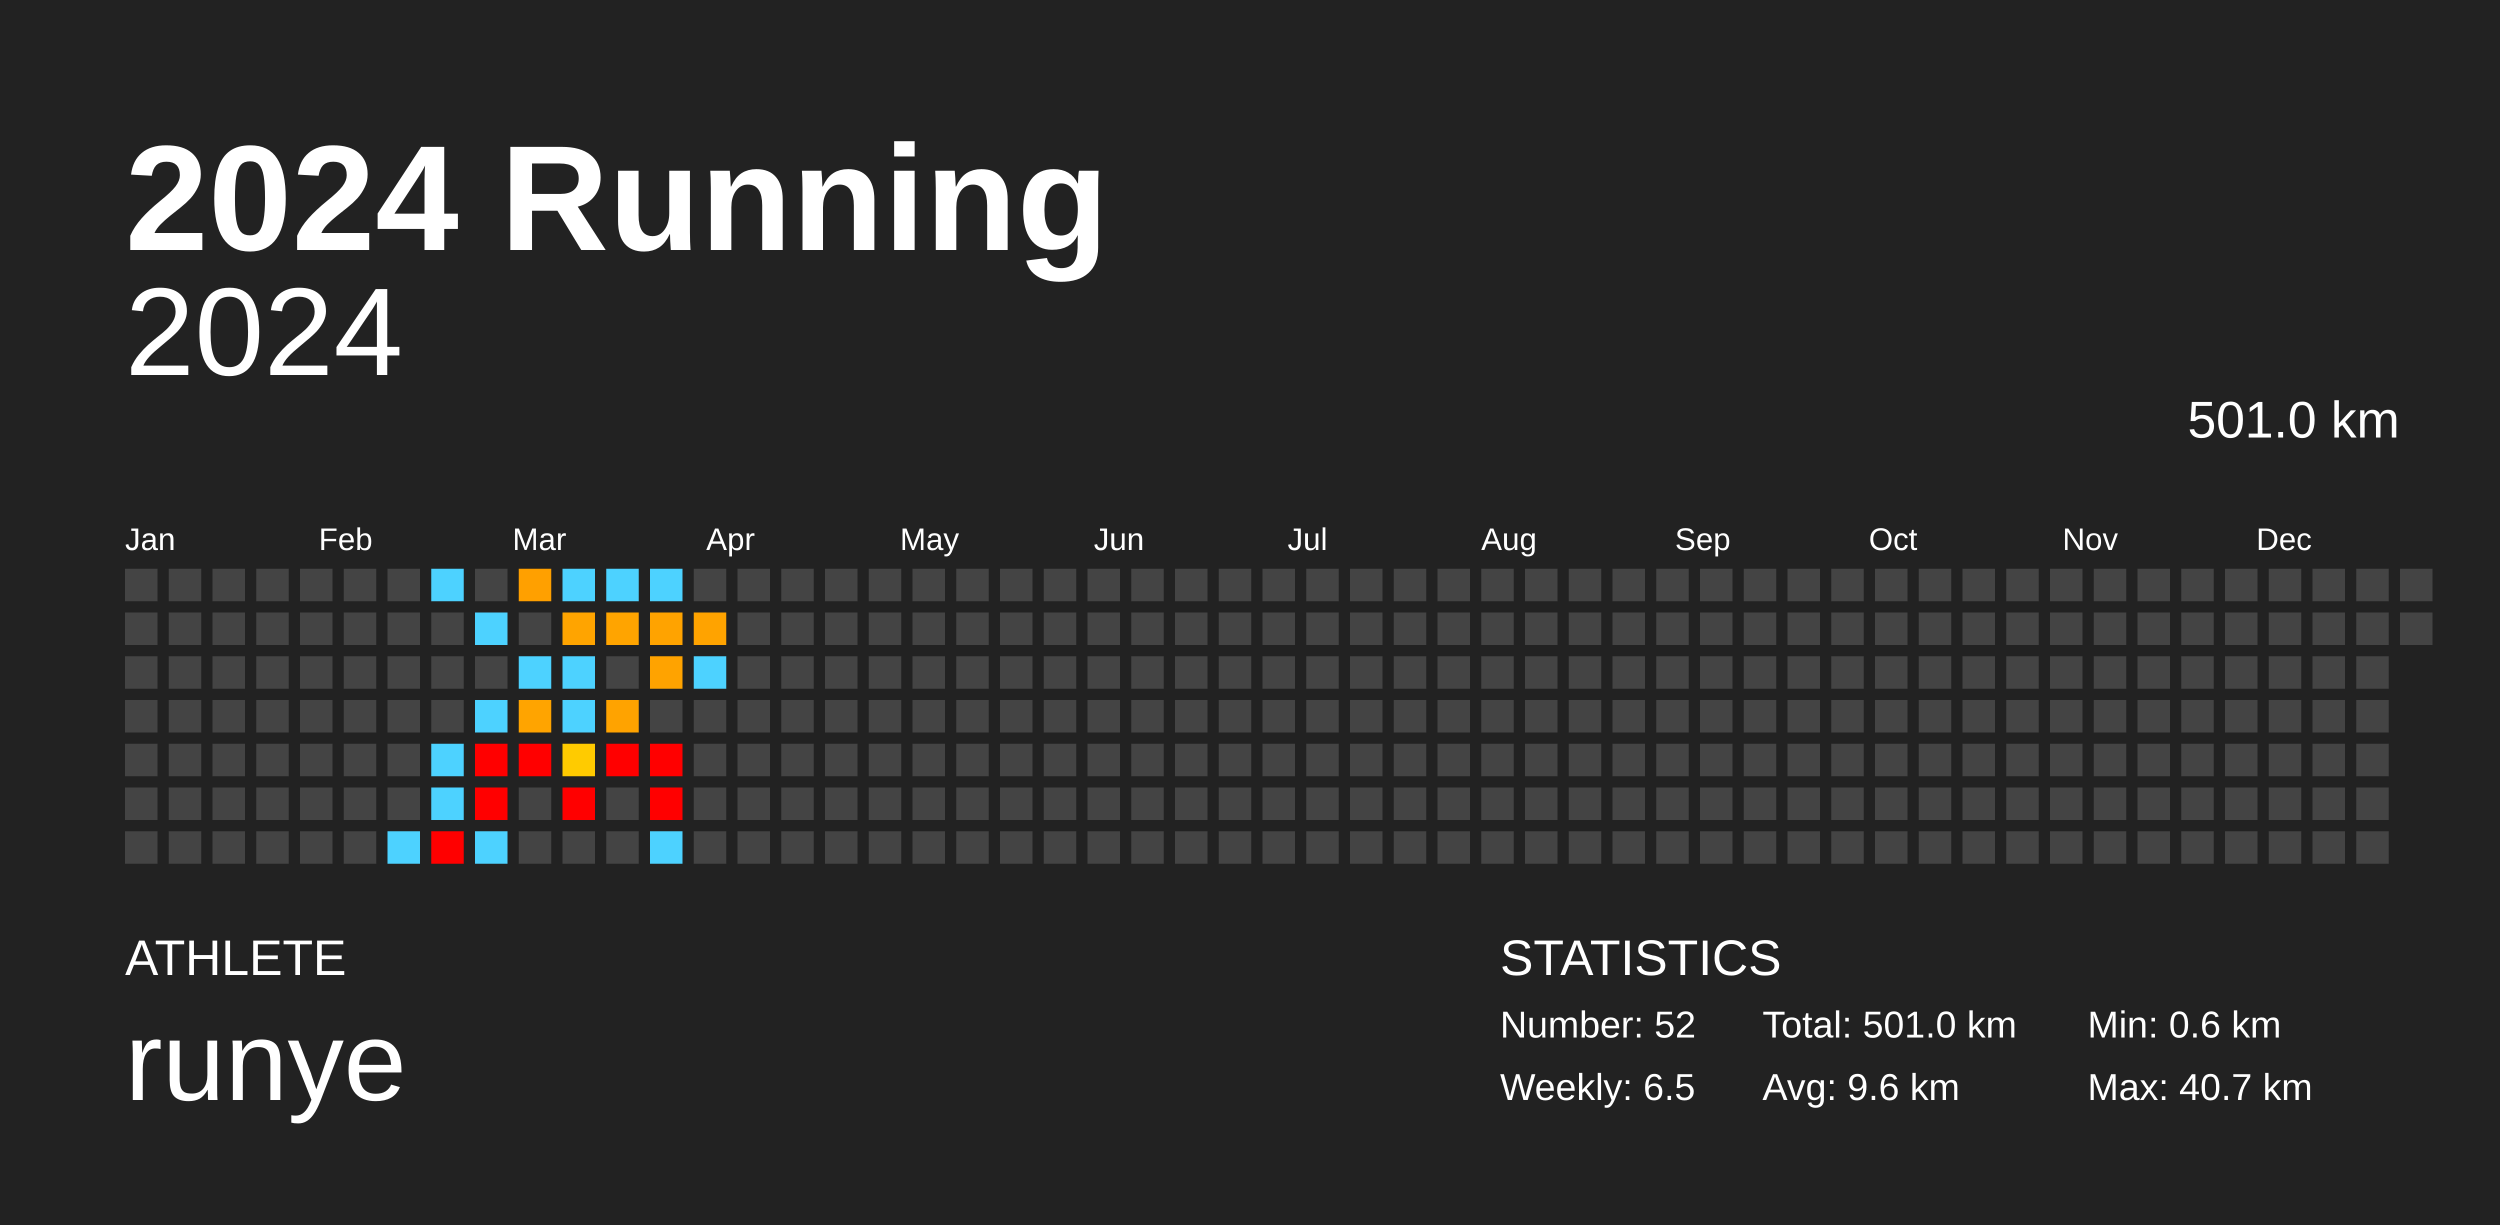
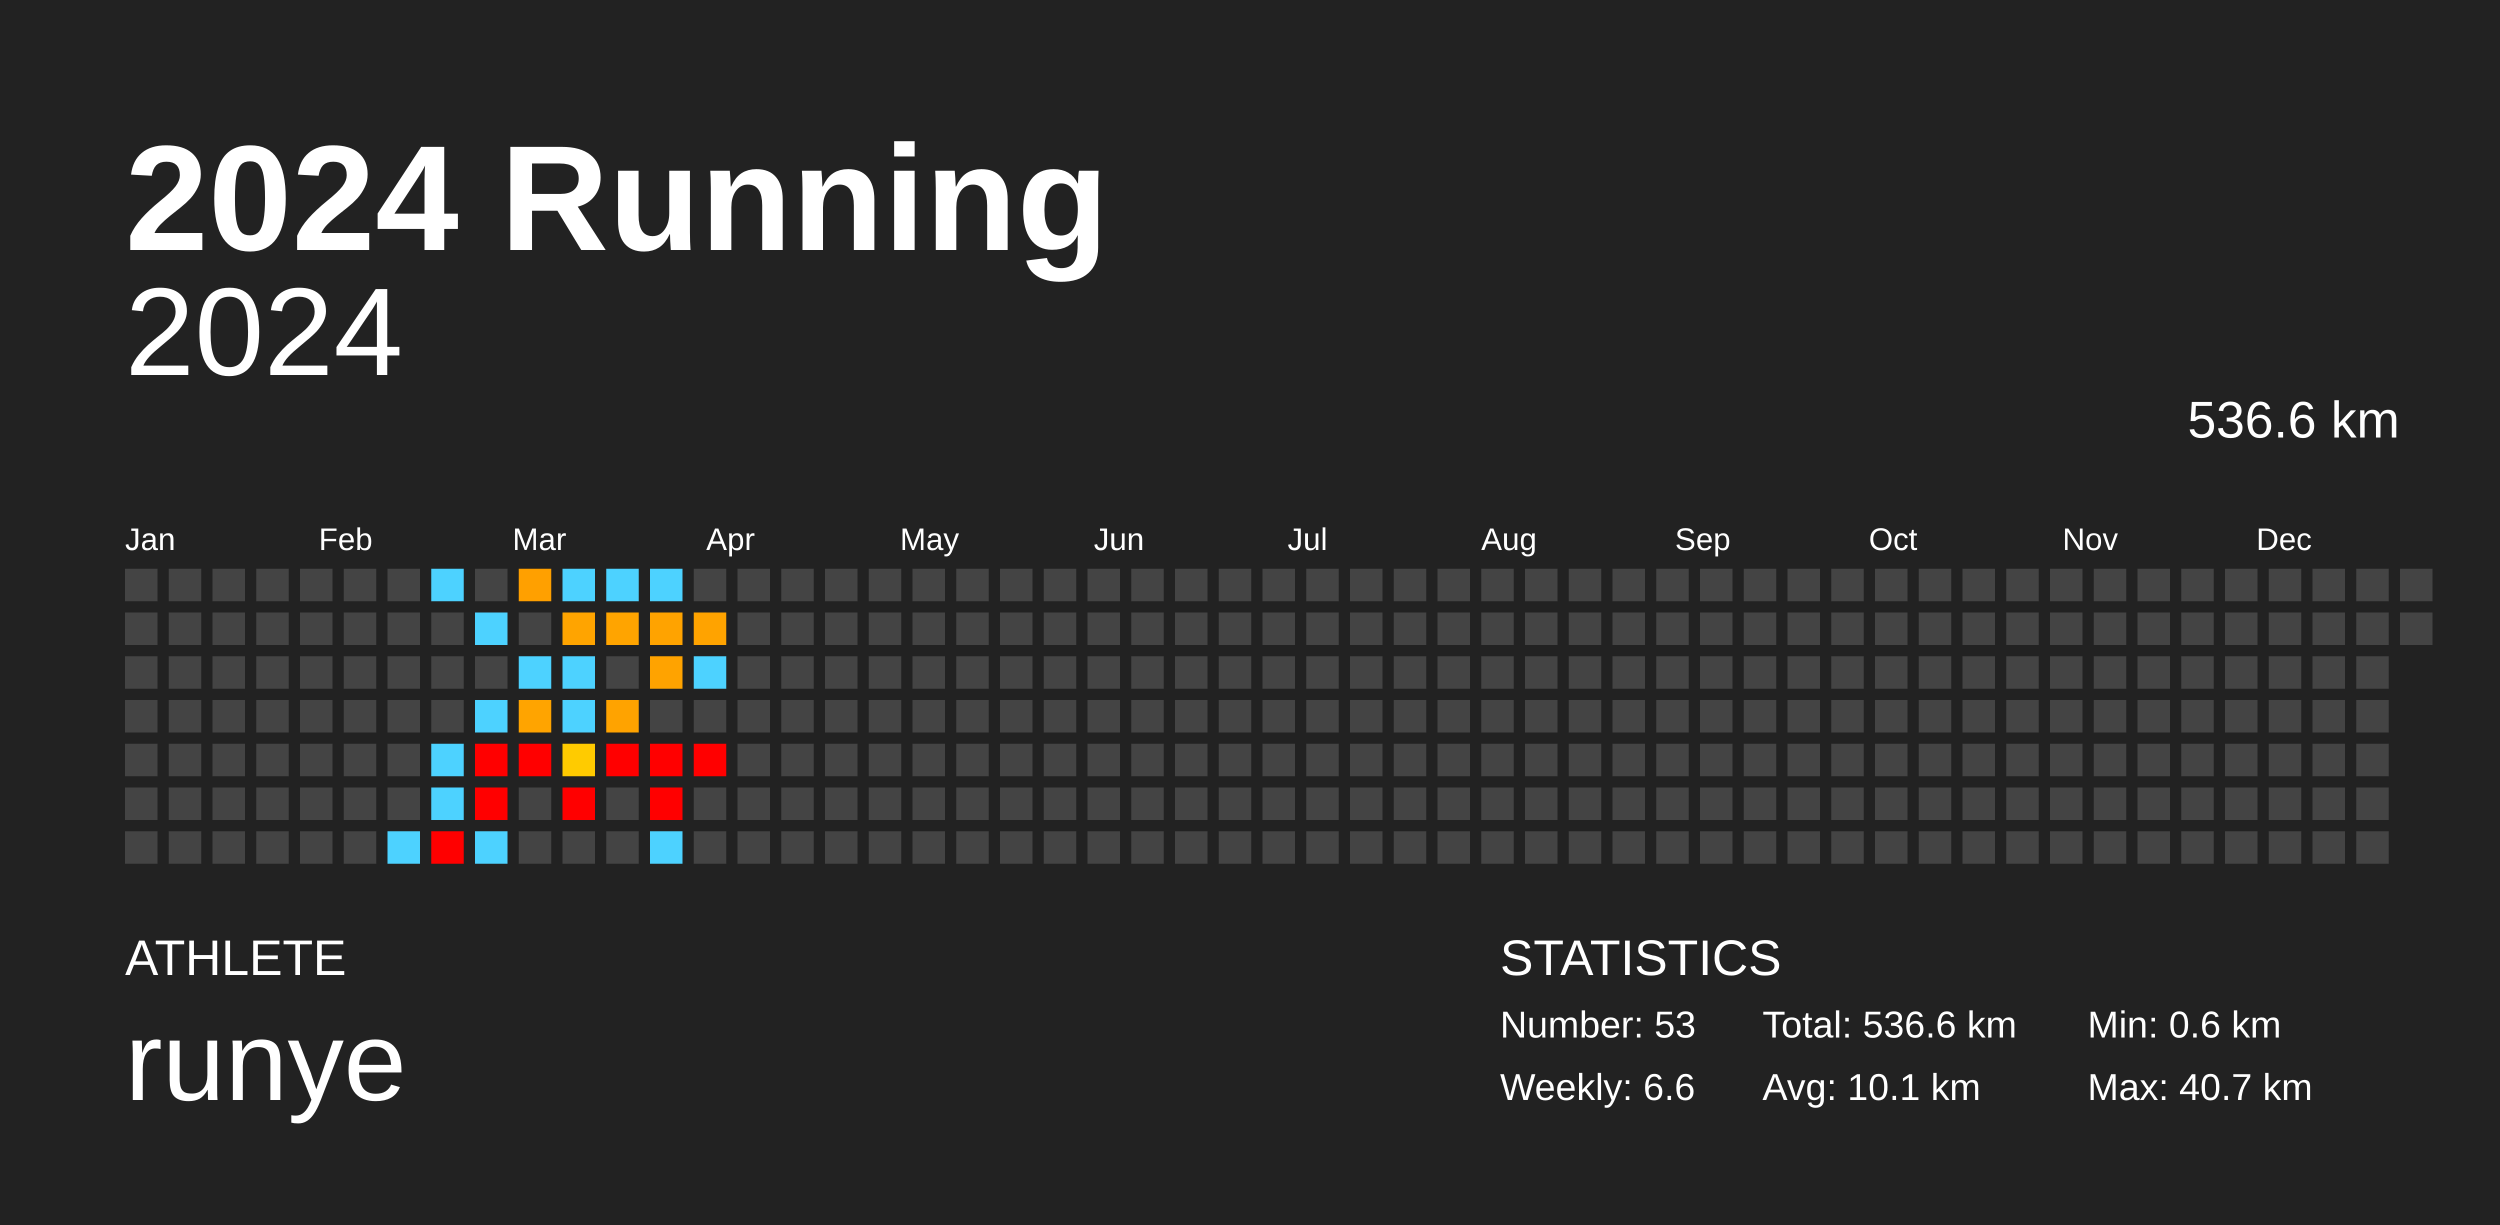
<svg xmlns="http://www.w3.org/2000/svg" baseProfile="full" height="98mm" version="1.1" viewBox="0,0,200,98" width="200mm">
  <defs />
  <rect fill="#222222" height="98" width="200" x="0" y="0" />
  <text fill="#FFFFFF" style="font-size:12px; font-family:Arial; font-weight:bold;" x="10" y="20">2024 Running</text>
  <text fill="#FFFFFF" style="font-size:4px; font-family:Arial" x="10" y="78">ATHLETE</text>
  <text fill="#FFFFFF" style="font-size:9px; font-family:Arial" x="10" y="88">runye</text>
  <text fill="#FFFFFF" style="font-size:4px; font-family:Arial" x="120" y="78">STATISTICS</text>
-   <text fill="#FFFFFF" style="font-size:3px; font-family:Arial" x="120" y="83">Number: 52</text>
-   <text fill="#FFFFFF" style="font-size:3px; font-family:Arial" x="120" y="88">Weekly: 6.5</text>
-   <text fill="#FFFFFF" style="font-size:3px; font-family:Arial" x="141" y="83">Total: 501.0 km</text>
-   <text fill="#FFFFFF" style="font-size:3px; font-family:Arial" x="141" y="88">Avg: 9.6 km</text>
+   <text fill="#FFFFFF" style="font-size:3px; font-family:Arial" x="120" y="83">Number: 53</text>
+   <text fill="#FFFFFF" style="font-size:3px; font-family:Arial" x="120" y="88">Weekly: 6.6</text>
+   <text fill="#FFFFFF" style="font-size:3px; font-family:Arial" x="141" y="83">Total: 536.6 km</text>
+   <text fill="#FFFFFF" style="font-size:3px; font-family:Arial" x="141" y="88">Avg: 10.1 km</text>
  <text fill="#FFFFFF" style="font-size:3px; font-family:Arial" x="167" y="83">Min: 0.6 km</text>
  <text fill="#FFFFFF" style="font-size:3px; font-family:Arial" x="167" y="88">Max: 40.7 km</text>
  <text alignment-baseline="hanging" fill="#FFFFFF" style="font-size:10.0px; font-family:Arial;" x="10" y="30">2024</text>
-   <text alignment-baseline="hanging" fill="#FFFFFF" style="font-size:4.125px; font-family:Arial;" x="175" y="35">501.0 km</text>
+   <text alignment-baseline="hanging" fill="#FFFFFF" style="font-size:4.125px; font-family:Arial;" x="175" y="35">536.6 km</text>
  <text fill="#FFFFFF" style="font-size:2.5px; font-family:Arial" x="10.0" y="44">Jan</text>
  <text fill="#FFFFFF" style="font-size:2.5px; font-family:Arial" x="25.5" y="44">Feb</text>
  <text fill="#FFFFFF" style="font-size:2.5px; font-family:Arial" x="41.0" y="44">Mar</text>
  <text fill="#FFFFFF" style="font-size:2.5px; font-family:Arial" x="56.5" y="44">Apr</text>
  <text fill="#FFFFFF" style="font-size:2.5px; font-family:Arial" x="72.0" y="44">May</text>
  <text fill="#FFFFFF" style="font-size:2.5px; font-family:Arial" x="87.5" y="44">Jun</text>
  <text fill="#FFFFFF" style="font-size:2.5px; font-family:Arial" x="103.0" y="44">Jul</text>
  <text fill="#FFFFFF" style="font-size:2.5px; font-family:Arial" x="118.5" y="44">Aug</text>
  <text fill="#FFFFFF" style="font-size:2.5px; font-family:Arial" x="134.0" y="44">Sep</text>
  <text fill="#FFFFFF" style="font-size:2.5px; font-family:Arial" x="149.5" y="44">Oct</text>
  <text fill="#FFFFFF" style="font-size:2.5px; font-family:Arial" x="165.0" y="44">Nov</text>
  <text fill="#FFFFFF" style="font-size:2.5px; font-family:Arial" x="180.5" y="44">Dec</text>
  <rect fill="#444444" height="2.6" width="2.6" x="10.0" y="45.5" />
  <rect fill="#444444" height="2.6" width="2.6" x="10.0" y="49.0" />
  <rect fill="#444444" height="2.6" width="2.6" x="10.0" y="52.5" />
  <rect fill="#444444" height="2.6" width="2.6" x="10.0" y="56.0" />
  <rect fill="#444444" height="2.6" width="2.6" x="10.0" y="59.5" />
  <rect fill="#444444" height="2.6" width="2.6" x="10.0" y="63.0" />
  <rect fill="#444444" height="2.6" width="2.6" x="10.0" y="66.5" />
  <rect fill="#444444" height="2.6" width="2.6" x="13.5" y="45.5" />
  <rect fill="#444444" height="2.6" width="2.6" x="13.5" y="49.0" />
  <rect fill="#444444" height="2.6" width="2.6" x="13.5" y="52.5" />
  <rect fill="#444444" height="2.6" width="2.6" x="13.5" y="56.0" />
  <rect fill="#444444" height="2.6" width="2.6" x="13.5" y="59.5" />
  <rect fill="#444444" height="2.6" width="2.6" x="13.5" y="63.0" />
  <rect fill="#444444" height="2.6" width="2.6" x="13.5" y="66.5" />
  <rect fill="#444444" height="2.6" width="2.6" x="17.0" y="45.5" />
  <rect fill="#444444" height="2.6" width="2.6" x="17.0" y="49.0" />
  <rect fill="#444444" height="2.6" width="2.6" x="17.0" y="52.5" />
  <rect fill="#444444" height="2.6" width="2.6" x="17.0" y="56.0" />
  <rect fill="#444444" height="2.6" width="2.6" x="17.0" y="59.5" />
  <rect fill="#444444" height="2.6" width="2.6" x="17.0" y="63.0" />
  <rect fill="#444444" height="2.6" width="2.6" x="17.0" y="66.5" />
  <rect fill="#444444" height="2.6" width="2.6" x="20.5" y="45.5" />
  <rect fill="#444444" height="2.6" width="2.6" x="20.5" y="49.0" />
  <rect fill="#444444" height="2.6" width="2.6" x="20.5" y="52.5" />
  <rect fill="#444444" height="2.6" width="2.6" x="20.5" y="56.0" />
  <rect fill="#444444" height="2.6" width="2.6" x="20.5" y="59.5" />
  <rect fill="#444444" height="2.6" width="2.6" x="20.5" y="63.0" />
  <rect fill="#444444" height="2.6" width="2.6" x="20.5" y="66.5" />
  <rect fill="#444444" height="2.6" width="2.6" x="24.0" y="45.5" />
  <rect fill="#444444" height="2.6" width="2.6" x="24.0" y="49.0" />
  <rect fill="#444444" height="2.6" width="2.6" x="24.0" y="52.5" />
  <rect fill="#444444" height="2.6" width="2.6" x="24.0" y="56.0" />
  <rect fill="#444444" height="2.6" width="2.6" x="24.0" y="59.5" />
  <rect fill="#444444" height="2.6" width="2.6" x="24.0" y="63.0" />
  <rect fill="#444444" height="2.6" width="2.6" x="24.0" y="66.5" />
  <rect fill="#444444" height="2.6" width="2.6" x="27.5" y="45.5" />
  <rect fill="#444444" height="2.6" width="2.6" x="27.5" y="49.0" />
  <rect fill="#444444" height="2.6" width="2.6" x="27.5" y="52.5" />
  <rect fill="#444444" height="2.6" width="2.6" x="27.5" y="56.0" />
  <rect fill="#444444" height="2.6" width="2.6" x="27.5" y="59.5" />
  <rect fill="#444444" height="2.6" width="2.6" x="27.5" y="63.0" />
  <rect fill="#444444" height="2.6" width="2.6" x="27.5" y="66.5" />
  <rect fill="#444444" height="2.6" width="2.6" x="31.0" y="45.5" />
  <rect fill="#444444" height="2.6" width="2.6" x="31.0" y="49.0" />
  <rect fill="#444444" height="2.6" width="2.6" x="31.0" y="52.5" />
  <rect fill="#444444" height="2.6" width="2.6" x="31.0" y="56.0" />
  <rect fill="#444444" height="2.6" width="2.6" x="31.0" y="59.5" />
  <rect fill="#444444" height="2.6" width="2.6" x="31.0" y="63.0" />
  <rect fill="#4dd2ff" height="2.6" width="2.6" x="31.0" y="66.5" />
  <rect fill="#4dd2ff" height="2.6" width="2.6" x="34.5" y="45.5" />
  <rect fill="#444444" height="2.6" width="2.6" x="34.5" y="49.0" />
  <rect fill="#444444" height="2.6" width="2.6" x="34.5" y="52.5" />
  <rect fill="#444444" height="2.6" width="2.6" x="34.5" y="56.0" />
  <rect fill="#4dd2ff" height="2.6" width="2.6" x="34.5" y="59.5" />
  <rect fill="#4dd2ff" height="2.6" width="2.6" x="34.5" y="63.0" />
  <rect fill="red" height="2.6" width="2.6" x="34.5" y="66.5" />
  <rect fill="#444444" height="2.6" width="2.6" x="38.0" y="45.5" />
  <rect fill="#4dd2ff" height="2.6" width="2.6" x="38.0" y="49.0" />
  <rect fill="#444444" height="2.6" width="2.6" x="38.0" y="52.5" />
  <rect fill="#4dd2ff" height="2.6" width="2.6" x="38.0" y="56.0" />
  <rect fill="red" height="2.6" width="2.6" x="38.0" y="59.5" />
  <rect fill="red" height="2.6" width="2.6" x="38.0" y="63.0" />
  <rect fill="#4dd2ff" height="2.6" width="2.6" x="38.0" y="66.5" />
  <rect fill="#ffa000" height="2.6" width="2.6" x="41.5" y="45.5" />
  <rect fill="#444444" height="2.6" width="2.6" x="41.5" y="49.0" />
  <rect fill="#4dd2ff" height="2.6" width="2.6" x="41.5" y="52.5" />
  <rect fill="#ffa400" height="2.6" width="2.6" x="41.5" y="56.0" />
  <rect fill="red" height="2.6" width="2.6" x="41.5" y="59.5" />
  <rect fill="#444444" height="2.6" width="2.6" x="41.5" y="63.0" />
  <rect fill="#444444" height="2.6" width="2.6" x="41.5" y="66.5" />
  <rect fill="#4dd2ff" height="2.6" width="2.6" x="45.0" y="45.5" />
  <rect fill="#ffa400" height="2.6" width="2.6" x="45.0" y="49.0" />
  <rect fill="#4dd2ff" height="2.6" width="2.6" x="45.0" y="52.5" />
  <rect fill="#4dd2ff" height="2.6" width="2.6" x="45.0" y="56.0" />
  <rect fill="#ffcb00" height="2.6" width="2.6" x="45.0" y="59.5" />
  <rect fill="red" height="2.6" width="2.6" x="45.0" y="63.0" />
  <rect fill="#444444" height="2.6" width="2.6" x="45.0" y="66.5" />
  <rect fill="#4dd2ff" height="2.6" width="2.6" x="48.5" y="45.5" />
  <rect fill="#ffa400" height="2.6" width="2.6" x="48.5" y="49.0" />
  <rect fill="#444444" height="2.6" width="2.6" x="48.5" y="52.5" />
  <rect fill="#ffa300" height="2.6" width="2.6" x="48.5" y="56.0" />
  <rect fill="red" height="2.6" width="2.6" x="48.5" y="59.5" />
  <rect fill="#444444" height="2.6" width="2.6" x="48.5" y="63.0" />
  <rect fill="#444444" height="2.6" width="2.6" x="48.5" y="66.5" />
  <rect fill="#4dd2ff" height="2.6" width="2.6" x="52.0" y="45.5" />
  <rect fill="#ffa300" height="2.6" width="2.6" x="52.0" y="49.0" />
  <rect fill="#ffa300" height="2.6" width="2.6" x="52.0" y="52.5" />
  <rect fill="#444444" height="2.6" width="2.6" x="52.0" y="56.0" />
  <rect fill="red" height="2.6" width="2.6" x="52.0" y="59.5" />
  <rect fill="red" height="2.6" width="2.6" x="52.0" y="63.0" />
  <rect fill="#4dd2ff" height="2.6" width="2.6" x="52.0" y="66.5" />
  <rect fill="#444444" height="2.6" width="2.6" x="55.5" y="45.5" />
  <rect fill="#ffa300" height="2.6" width="2.6" x="55.5" y="49.0" />
  <rect fill="#4dd2ff" height="2.6" width="2.6" x="55.5" y="52.5" />
  <rect fill="#444444" height="2.6" width="2.6" x="55.5" y="56.0" />
-   <rect fill="#444444" height="2.6" width="2.6" x="55.5" y="59.5" />
+   <rect fill="red" height="2.6" width="2.6" x="55.5" y="59.5" />
  <rect fill="#444444" height="2.6" width="2.6" x="55.5" y="63.0" />
  <rect fill="#444444" height="2.6" width="2.6" x="55.5" y="66.5" />
  <rect fill="#444444" height="2.6" width="2.6" x="59.0" y="45.5" />
  <rect fill="#444444" height="2.6" width="2.6" x="59.0" y="49.0" />
  <rect fill="#444444" height="2.6" width="2.6" x="59.0" y="52.5" />
  <rect fill="#444444" height="2.6" width="2.6" x="59.0" y="56.0" />
  <rect fill="#444444" height="2.6" width="2.6" x="59.0" y="59.5" />
  <rect fill="#444444" height="2.6" width="2.6" x="59.0" y="63.0" />
  <rect fill="#444444" height="2.6" width="2.6" x="59.0" y="66.5" />
  <rect fill="#444444" height="2.6" width="2.6" x="62.5" y="45.5" />
  <rect fill="#444444" height="2.6" width="2.6" x="62.5" y="49.0" />
  <rect fill="#444444" height="2.6" width="2.6" x="62.5" y="52.5" />
  <rect fill="#444444" height="2.6" width="2.6" x="62.5" y="56.0" />
  <rect fill="#444444" height="2.6" width="2.6" x="62.5" y="59.5" />
  <rect fill="#444444" height="2.6" width="2.6" x="62.5" y="63.0" />
  <rect fill="#444444" height="2.6" width="2.6" x="62.5" y="66.5" />
  <rect fill="#444444" height="2.6" width="2.6" x="66.0" y="45.5" />
  <rect fill="#444444" height="2.6" width="2.6" x="66.0" y="49.0" />
  <rect fill="#444444" height="2.6" width="2.6" x="66.0" y="52.5" />
  <rect fill="#444444" height="2.6" width="2.6" x="66.0" y="56.0" />
  <rect fill="#444444" height="2.6" width="2.6" x="66.0" y="59.5" />
  <rect fill="#444444" height="2.6" width="2.6" x="66.0" y="63.0" />
  <rect fill="#444444" height="2.6" width="2.6" x="66.0" y="66.5" />
  <rect fill="#444444" height="2.6" width="2.6" x="69.5" y="45.5" />
  <rect fill="#444444" height="2.6" width="2.6" x="69.5" y="49.0" />
  <rect fill="#444444" height="2.6" width="2.6" x="69.5" y="52.5" />
  <rect fill="#444444" height="2.6" width="2.6" x="69.5" y="56.0" />
  <rect fill="#444444" height="2.6" width="2.6" x="69.5" y="59.5" />
  <rect fill="#444444" height="2.6" width="2.6" x="69.5" y="63.0" />
  <rect fill="#444444" height="2.6" width="2.6" x="69.5" y="66.5" />
  <rect fill="#444444" height="2.6" width="2.6" x="73.0" y="45.5" />
  <rect fill="#444444" height="2.6" width="2.6" x="73.0" y="49.0" />
  <rect fill="#444444" height="2.6" width="2.6" x="73.0" y="52.5" />
  <rect fill="#444444" height="2.6" width="2.6" x="73.0" y="56.0" />
  <rect fill="#444444" height="2.6" width="2.6" x="73.0" y="59.5" />
  <rect fill="#444444" height="2.6" width="2.6" x="73.0" y="63.0" />
  <rect fill="#444444" height="2.6" width="2.6" x="73.0" y="66.5" />
  <rect fill="#444444" height="2.6" width="2.6" x="76.5" y="45.5" />
  <rect fill="#444444" height="2.6" width="2.6" x="76.5" y="49.0" />
  <rect fill="#444444" height="2.6" width="2.6" x="76.5" y="52.5" />
  <rect fill="#444444" height="2.6" width="2.6" x="76.5" y="56.0" />
  <rect fill="#444444" height="2.6" width="2.6" x="76.5" y="59.5" />
  <rect fill="#444444" height="2.6" width="2.6" x="76.5" y="63.0" />
  <rect fill="#444444" height="2.6" width="2.6" x="76.5" y="66.5" />
  <rect fill="#444444" height="2.6" width="2.6" x="80.0" y="45.5" />
  <rect fill="#444444" height="2.6" width="2.6" x="80.0" y="49.0" />
  <rect fill="#444444" height="2.6" width="2.6" x="80.0" y="52.5" />
  <rect fill="#444444" height="2.6" width="2.6" x="80.0" y="56.0" />
  <rect fill="#444444" height="2.6" width="2.6" x="80.0" y="59.5" />
  <rect fill="#444444" height="2.6" width="2.6" x="80.0" y="63.0" />
  <rect fill="#444444" height="2.6" width="2.6" x="80.0" y="66.5" />
  <rect fill="#444444" height="2.6" width="2.6" x="83.5" y="45.5" />
  <rect fill="#444444" height="2.6" width="2.6" x="83.5" y="49.0" />
  <rect fill="#444444" height="2.6" width="2.6" x="83.5" y="52.5" />
  <rect fill="#444444" height="2.6" width="2.6" x="83.5" y="56.0" />
  <rect fill="#444444" height="2.6" width="2.6" x="83.5" y="59.5" />
  <rect fill="#444444" height="2.6" width="2.6" x="83.5" y="63.0" />
  <rect fill="#444444" height="2.6" width="2.6" x="83.5" y="66.5" />
  <rect fill="#444444" height="2.6" width="2.6" x="87.0" y="45.5" />
  <rect fill="#444444" height="2.6" width="2.6" x="87.0" y="49.0" />
  <rect fill="#444444" height="2.6" width="2.6" x="87.0" y="52.5" />
  <rect fill="#444444" height="2.6" width="2.6" x="87.0" y="56.0" />
  <rect fill="#444444" height="2.6" width="2.6" x="87.0" y="59.5" />
  <rect fill="#444444" height="2.6" width="2.6" x="87.0" y="63.0" />
  <rect fill="#444444" height="2.6" width="2.6" x="87.0" y="66.5" />
  <rect fill="#444444" height="2.6" width="2.6" x="90.5" y="45.5" />
  <rect fill="#444444" height="2.6" width="2.6" x="90.5" y="49.0" />
  <rect fill="#444444" height="2.6" width="2.6" x="90.5" y="52.5" />
  <rect fill="#444444" height="2.6" width="2.6" x="90.5" y="56.0" />
  <rect fill="#444444" height="2.6" width="2.6" x="90.5" y="59.5" />
  <rect fill="#444444" height="2.6" width="2.6" x="90.5" y="63.0" />
  <rect fill="#444444" height="2.6" width="2.6" x="90.5" y="66.5" />
  <rect fill="#444444" height="2.6" width="2.6" x="94.0" y="45.5" />
  <rect fill="#444444" height="2.6" width="2.6" x="94.0" y="49.0" />
  <rect fill="#444444" height="2.6" width="2.6" x="94.0" y="52.5" />
  <rect fill="#444444" height="2.6" width="2.6" x="94.0" y="56.0" />
  <rect fill="#444444" height="2.6" width="2.6" x="94.0" y="59.5" />
  <rect fill="#444444" height="2.6" width="2.6" x="94.0" y="63.0" />
  <rect fill="#444444" height="2.6" width="2.6" x="94.0" y="66.5" />
  <rect fill="#444444" height="2.6" width="2.6" x="97.5" y="45.5" />
  <rect fill="#444444" height="2.6" width="2.6" x="97.5" y="49.0" />
  <rect fill="#444444" height="2.6" width="2.6" x="97.5" y="52.5" />
  <rect fill="#444444" height="2.6" width="2.6" x="97.5" y="56.0" />
  <rect fill="#444444" height="2.6" width="2.6" x="97.5" y="59.5" />
  <rect fill="#444444" height="2.6" width="2.6" x="97.5" y="63.0" />
  <rect fill="#444444" height="2.6" width="2.6" x="97.5" y="66.5" />
  <rect fill="#444444" height="2.6" width="2.6" x="101.0" y="45.5" />
  <rect fill="#444444" height="2.6" width="2.6" x="101.0" y="49.0" />
  <rect fill="#444444" height="2.6" width="2.6" x="101.0" y="52.5" />
  <rect fill="#444444" height="2.6" width="2.6" x="101.0" y="56.0" />
  <rect fill="#444444" height="2.6" width="2.6" x="101.0" y="59.5" />
  <rect fill="#444444" height="2.6" width="2.6" x="101.0" y="63.0" />
  <rect fill="#444444" height="2.6" width="2.6" x="101.0" y="66.5" />
  <rect fill="#444444" height="2.6" width="2.6" x="104.5" y="45.5" />
  <rect fill="#444444" height="2.6" width="2.6" x="104.5" y="49.0" />
  <rect fill="#444444" height="2.6" width="2.6" x="104.5" y="52.5" />
  <rect fill="#444444" height="2.6" width="2.6" x="104.5" y="56.0" />
  <rect fill="#444444" height="2.6" width="2.6" x="104.5" y="59.5" />
  <rect fill="#444444" height="2.6" width="2.6" x="104.5" y="63.0" />
  <rect fill="#444444" height="2.6" width="2.6" x="104.5" y="66.5" />
  <rect fill="#444444" height="2.6" width="2.6" x="108.0" y="45.5" />
  <rect fill="#444444" height="2.6" width="2.6" x="108.0" y="49.0" />
  <rect fill="#444444" height="2.6" width="2.6" x="108.0" y="52.5" />
  <rect fill="#444444" height="2.6" width="2.6" x="108.0" y="56.0" />
  <rect fill="#444444" height="2.6" width="2.6" x="108.0" y="59.5" />
  <rect fill="#444444" height="2.6" width="2.6" x="108.0" y="63.0" />
  <rect fill="#444444" height="2.6" width="2.6" x="108.0" y="66.5" />
  <rect fill="#444444" height="2.6" width="2.6" x="111.5" y="45.5" />
  <rect fill="#444444" height="2.6" width="2.6" x="111.5" y="49.0" />
  <rect fill="#444444" height="2.6" width="2.6" x="111.5" y="52.5" />
  <rect fill="#444444" height="2.6" width="2.6" x="111.5" y="56.0" />
  <rect fill="#444444" height="2.6" width="2.6" x="111.5" y="59.5" />
  <rect fill="#444444" height="2.6" width="2.6" x="111.5" y="63.0" />
  <rect fill="#444444" height="2.6" width="2.6" x="111.5" y="66.5" />
  <rect fill="#444444" height="2.6" width="2.6" x="115.0" y="45.5" />
  <rect fill="#444444" height="2.6" width="2.6" x="115.0" y="49.0" />
  <rect fill="#444444" height="2.6" width="2.6" x="115.0" y="52.5" />
  <rect fill="#444444" height="2.6" width="2.6" x="115.0" y="56.0" />
  <rect fill="#444444" height="2.6" width="2.6" x="115.0" y="59.5" />
  <rect fill="#444444" height="2.6" width="2.6" x="115.0" y="63.0" />
  <rect fill="#444444" height="2.6" width="2.6" x="115.0" y="66.5" />
  <rect fill="#444444" height="2.6" width="2.6" x="118.5" y="45.5" />
  <rect fill="#444444" height="2.6" width="2.6" x="118.5" y="49.0" />
  <rect fill="#444444" height="2.6" width="2.6" x="118.5" y="52.5" />
  <rect fill="#444444" height="2.6" width="2.6" x="118.5" y="56.0" />
  <rect fill="#444444" height="2.6" width="2.6" x="118.5" y="59.5" />
  <rect fill="#444444" height="2.6" width="2.6" x="118.5" y="63.0" />
  <rect fill="#444444" height="2.6" width="2.6" x="118.5" y="66.5" />
  <rect fill="#444444" height="2.6" width="2.6" x="122.0" y="45.5" />
  <rect fill="#444444" height="2.6" width="2.6" x="122.0" y="49.0" />
  <rect fill="#444444" height="2.6" width="2.6" x="122.0" y="52.5" />
  <rect fill="#444444" height="2.6" width="2.6" x="122.0" y="56.0" />
  <rect fill="#444444" height="2.6" width="2.6" x="122.0" y="59.5" />
  <rect fill="#444444" height="2.6" width="2.6" x="122.0" y="63.0" />
  <rect fill="#444444" height="2.6" width="2.6" x="122.0" y="66.5" />
  <rect fill="#444444" height="2.6" width="2.6" x="125.5" y="45.5" />
  <rect fill="#444444" height="2.6" width="2.6" x="125.5" y="49.0" />
  <rect fill="#444444" height="2.6" width="2.6" x="125.5" y="52.5" />
  <rect fill="#444444" height="2.6" width="2.6" x="125.5" y="56.0" />
  <rect fill="#444444" height="2.6" width="2.6" x="125.5" y="59.5" />
  <rect fill="#444444" height="2.6" width="2.6" x="125.5" y="63.0" />
  <rect fill="#444444" height="2.6" width="2.6" x="125.5" y="66.5" />
  <rect fill="#444444" height="2.6" width="2.6" x="129.0" y="45.5" />
  <rect fill="#444444" height="2.6" width="2.6" x="129.0" y="49.0" />
  <rect fill="#444444" height="2.6" width="2.6" x="129.0" y="52.5" />
  <rect fill="#444444" height="2.6" width="2.6" x="129.0" y="56.0" />
  <rect fill="#444444" height="2.6" width="2.6" x="129.0" y="59.5" />
  <rect fill="#444444" height="2.6" width="2.6" x="129.0" y="63.0" />
  <rect fill="#444444" height="2.6" width="2.6" x="129.0" y="66.5" />
  <rect fill="#444444" height="2.6" width="2.6" x="132.5" y="45.5" />
  <rect fill="#444444" height="2.6" width="2.6" x="132.5" y="49.0" />
  <rect fill="#444444" height="2.6" width="2.6" x="132.5" y="52.5" />
  <rect fill="#444444" height="2.6" width="2.6" x="132.5" y="56.0" />
  <rect fill="#444444" height="2.6" width="2.6" x="132.5" y="59.5" />
  <rect fill="#444444" height="2.6" width="2.6" x="132.5" y="63.0" />
  <rect fill="#444444" height="2.6" width="2.6" x="132.5" y="66.5" />
  <rect fill="#444444" height="2.6" width="2.6" x="136.0" y="45.5" />
  <rect fill="#444444" height="2.6" width="2.6" x="136.0" y="49.0" />
  <rect fill="#444444" height="2.6" width="2.6" x="136.0" y="52.5" />
  <rect fill="#444444" height="2.6" width="2.6" x="136.0" y="56.0" />
  <rect fill="#444444" height="2.6" width="2.6" x="136.0" y="59.5" />
  <rect fill="#444444" height="2.6" width="2.6" x="136.0" y="63.0" />
  <rect fill="#444444" height="2.6" width="2.6" x="136.0" y="66.5" />
  <rect fill="#444444" height="2.6" width="2.6" x="139.5" y="45.5" />
  <rect fill="#444444" height="2.6" width="2.6" x="139.5" y="49.0" />
  <rect fill="#444444" height="2.6" width="2.6" x="139.5" y="52.5" />
  <rect fill="#444444" height="2.6" width="2.6" x="139.5" y="56.0" />
  <rect fill="#444444" height="2.6" width="2.6" x="139.5" y="59.5" />
  <rect fill="#444444" height="2.6" width="2.6" x="139.5" y="63.0" />
  <rect fill="#444444" height="2.6" width="2.6" x="139.5" y="66.5" />
  <rect fill="#444444" height="2.6" width="2.6" x="143.0" y="45.5" />
  <rect fill="#444444" height="2.6" width="2.6" x="143.0" y="49.0" />
  <rect fill="#444444" height="2.6" width="2.6" x="143.0" y="52.5" />
  <rect fill="#444444" height="2.6" width="2.6" x="143.0" y="56.0" />
  <rect fill="#444444" height="2.6" width="2.6" x="143.0" y="59.5" />
  <rect fill="#444444" height="2.6" width="2.6" x="143.0" y="63.0" />
  <rect fill="#444444" height="2.6" width="2.6" x="143.0" y="66.5" />
  <rect fill="#444444" height="2.6" width="2.6" x="146.5" y="45.5" />
  <rect fill="#444444" height="2.6" width="2.6" x="146.5" y="49.0" />
  <rect fill="#444444" height="2.6" width="2.6" x="146.5" y="52.5" />
  <rect fill="#444444" height="2.6" width="2.6" x="146.5" y="56.0" />
  <rect fill="#444444" height="2.6" width="2.6" x="146.5" y="59.5" />
  <rect fill="#444444" height="2.6" width="2.6" x="146.5" y="63.0" />
  <rect fill="#444444" height="2.6" width="2.6" x="146.5" y="66.5" />
  <rect fill="#444444" height="2.6" width="2.6" x="150.0" y="45.5" />
  <rect fill="#444444" height="2.6" width="2.6" x="150.0" y="49.0" />
  <rect fill="#444444" height="2.6" width="2.6" x="150.0" y="52.5" />
  <rect fill="#444444" height="2.6" width="2.6" x="150.0" y="56.0" />
  <rect fill="#444444" height="2.6" width="2.6" x="150.0" y="59.5" />
  <rect fill="#444444" height="2.6" width="2.6" x="150.0" y="63.0" />
  <rect fill="#444444" height="2.6" width="2.6" x="150.0" y="66.5" />
  <rect fill="#444444" height="2.6" width="2.6" x="153.5" y="45.5" />
  <rect fill="#444444" height="2.6" width="2.6" x="153.5" y="49.0" />
  <rect fill="#444444" height="2.6" width="2.6" x="153.5" y="52.5" />
  <rect fill="#444444" height="2.6" width="2.6" x="153.5" y="56.0" />
  <rect fill="#444444" height="2.6" width="2.6" x="153.5" y="59.5" />
  <rect fill="#444444" height="2.6" width="2.6" x="153.5" y="63.0" />
  <rect fill="#444444" height="2.6" width="2.6" x="153.5" y="66.5" />
  <rect fill="#444444" height="2.6" width="2.6" x="157.0" y="45.5" />
  <rect fill="#444444" height="2.6" width="2.6" x="157.0" y="49.0" />
  <rect fill="#444444" height="2.6" width="2.6" x="157.0" y="52.5" />
  <rect fill="#444444" height="2.6" width="2.6" x="157.0" y="56.0" />
  <rect fill="#444444" height="2.6" width="2.6" x="157.0" y="59.5" />
  <rect fill="#444444" height="2.6" width="2.6" x="157.0" y="63.0" />
  <rect fill="#444444" height="2.6" width="2.6" x="157.0" y="66.5" />
  <rect fill="#444444" height="2.6" width="2.6" x="160.5" y="45.5" />
  <rect fill="#444444" height="2.6" width="2.6" x="160.5" y="49.0" />
  <rect fill="#444444" height="2.6" width="2.6" x="160.5" y="52.5" />
  <rect fill="#444444" height="2.6" width="2.6" x="160.5" y="56.0" />
  <rect fill="#444444" height="2.6" width="2.6" x="160.5" y="59.5" />
  <rect fill="#444444" height="2.6" width="2.6" x="160.5" y="63.0" />
  <rect fill="#444444" height="2.6" width="2.6" x="160.5" y="66.5" />
  <rect fill="#444444" height="2.6" width="2.6" x="164.0" y="45.5" />
  <rect fill="#444444" height="2.6" width="2.6" x="164.0" y="49.0" />
  <rect fill="#444444" height="2.6" width="2.6" x="164.0" y="52.5" />
  <rect fill="#444444" height="2.6" width="2.6" x="164.0" y="56.0" />
  <rect fill="#444444" height="2.6" width="2.6" x="164.0" y="59.5" />
  <rect fill="#444444" height="2.6" width="2.6" x="164.0" y="63.0" />
  <rect fill="#444444" height="2.6" width="2.6" x="164.0" y="66.5" />
  <rect fill="#444444" height="2.6" width="2.6" x="167.5" y="45.5" />
  <rect fill="#444444" height="2.6" width="2.6" x="167.5" y="49.0" />
  <rect fill="#444444" height="2.6" width="2.6" x="167.5" y="52.5" />
  <rect fill="#444444" height="2.6" width="2.6" x="167.5" y="56.0" />
  <rect fill="#444444" height="2.6" width="2.6" x="167.5" y="59.5" />
  <rect fill="#444444" height="2.6" width="2.6" x="167.5" y="63.0" />
  <rect fill="#444444" height="2.6" width="2.6" x="167.5" y="66.5" />
  <rect fill="#444444" height="2.6" width="2.6" x="171.0" y="45.5" />
  <rect fill="#444444" height="2.6" width="2.6" x="171.0" y="49.0" />
  <rect fill="#444444" height="2.6" width="2.6" x="171.0" y="52.5" />
  <rect fill="#444444" height="2.6" width="2.6" x="171.0" y="56.0" />
  <rect fill="#444444" height="2.6" width="2.6" x="171.0" y="59.5" />
  <rect fill="#444444" height="2.6" width="2.6" x="171.0" y="63.0" />
  <rect fill="#444444" height="2.6" width="2.6" x="171.0" y="66.5" />
  <rect fill="#444444" height="2.6" width="2.6" x="174.5" y="45.5" />
  <rect fill="#444444" height="2.6" width="2.6" x="174.5" y="49.0" />
  <rect fill="#444444" height="2.6" width="2.6" x="174.5" y="52.5" />
  <rect fill="#444444" height="2.6" width="2.6" x="174.5" y="56.0" />
  <rect fill="#444444" height="2.6" width="2.6" x="174.5" y="59.5" />
  <rect fill="#444444" height="2.6" width="2.6" x="174.5" y="63.0" />
  <rect fill="#444444" height="2.6" width="2.6" x="174.5" y="66.5" />
  <rect fill="#444444" height="2.6" width="2.6" x="178.0" y="45.5" />
  <rect fill="#444444" height="2.6" width="2.6" x="178.0" y="49.0" />
  <rect fill="#444444" height="2.6" width="2.6" x="178.0" y="52.5" />
  <rect fill="#444444" height="2.6" width="2.6" x="178.0" y="56.0" />
  <rect fill="#444444" height="2.6" width="2.6" x="178.0" y="59.5" />
  <rect fill="#444444" height="2.6" width="2.6" x="178.0" y="63.0" />
  <rect fill="#444444" height="2.6" width="2.6" x="178.0" y="66.5" />
  <rect fill="#444444" height="2.6" width="2.6" x="181.5" y="45.5" />
  <rect fill="#444444" height="2.6" width="2.6" x="181.5" y="49.0" />
  <rect fill="#444444" height="2.6" width="2.6" x="181.5" y="52.5" />
  <rect fill="#444444" height="2.6" width="2.6" x="181.5" y="56.0" />
  <rect fill="#444444" height="2.6" width="2.6" x="181.5" y="59.5" />
  <rect fill="#444444" height="2.6" width="2.6" x="181.5" y="63.0" />
  <rect fill="#444444" height="2.6" width="2.6" x="181.5" y="66.5" />
  <rect fill="#444444" height="2.6" width="2.6" x="185.0" y="45.5" />
  <rect fill="#444444" height="2.6" width="2.6" x="185.0" y="49.0" />
  <rect fill="#444444" height="2.6" width="2.6" x="185.0" y="52.5" />
  <rect fill="#444444" height="2.6" width="2.6" x="185.0" y="56.0" />
  <rect fill="#444444" height="2.6" width="2.6" x="185.0" y="59.5" />
  <rect fill="#444444" height="2.6" width="2.6" x="185.0" y="63.0" />
  <rect fill="#444444" height="2.6" width="2.6" x="185.0" y="66.5" />
  <rect fill="#444444" height="2.6" width="2.6" x="188.5" y="45.5" />
  <rect fill="#444444" height="2.6" width="2.6" x="188.5" y="49.0" />
  <rect fill="#444444" height="2.6" width="2.6" x="188.5" y="52.5" />
  <rect fill="#444444" height="2.6" width="2.6" x="188.5" y="56.0" />
  <rect fill="#444444" height="2.6" width="2.6" x="188.5" y="59.5" />
  <rect fill="#444444" height="2.6" width="2.6" x="188.5" y="63.0" />
  <rect fill="#444444" height="2.6" width="2.6" x="188.5" y="66.5" />
  <rect fill="#444444" height="2.6" width="2.6" x="192.0" y="45.5" />
  <rect fill="#444444" height="2.6" width="2.6" x="192.0" y="49.0" />
</svg>
